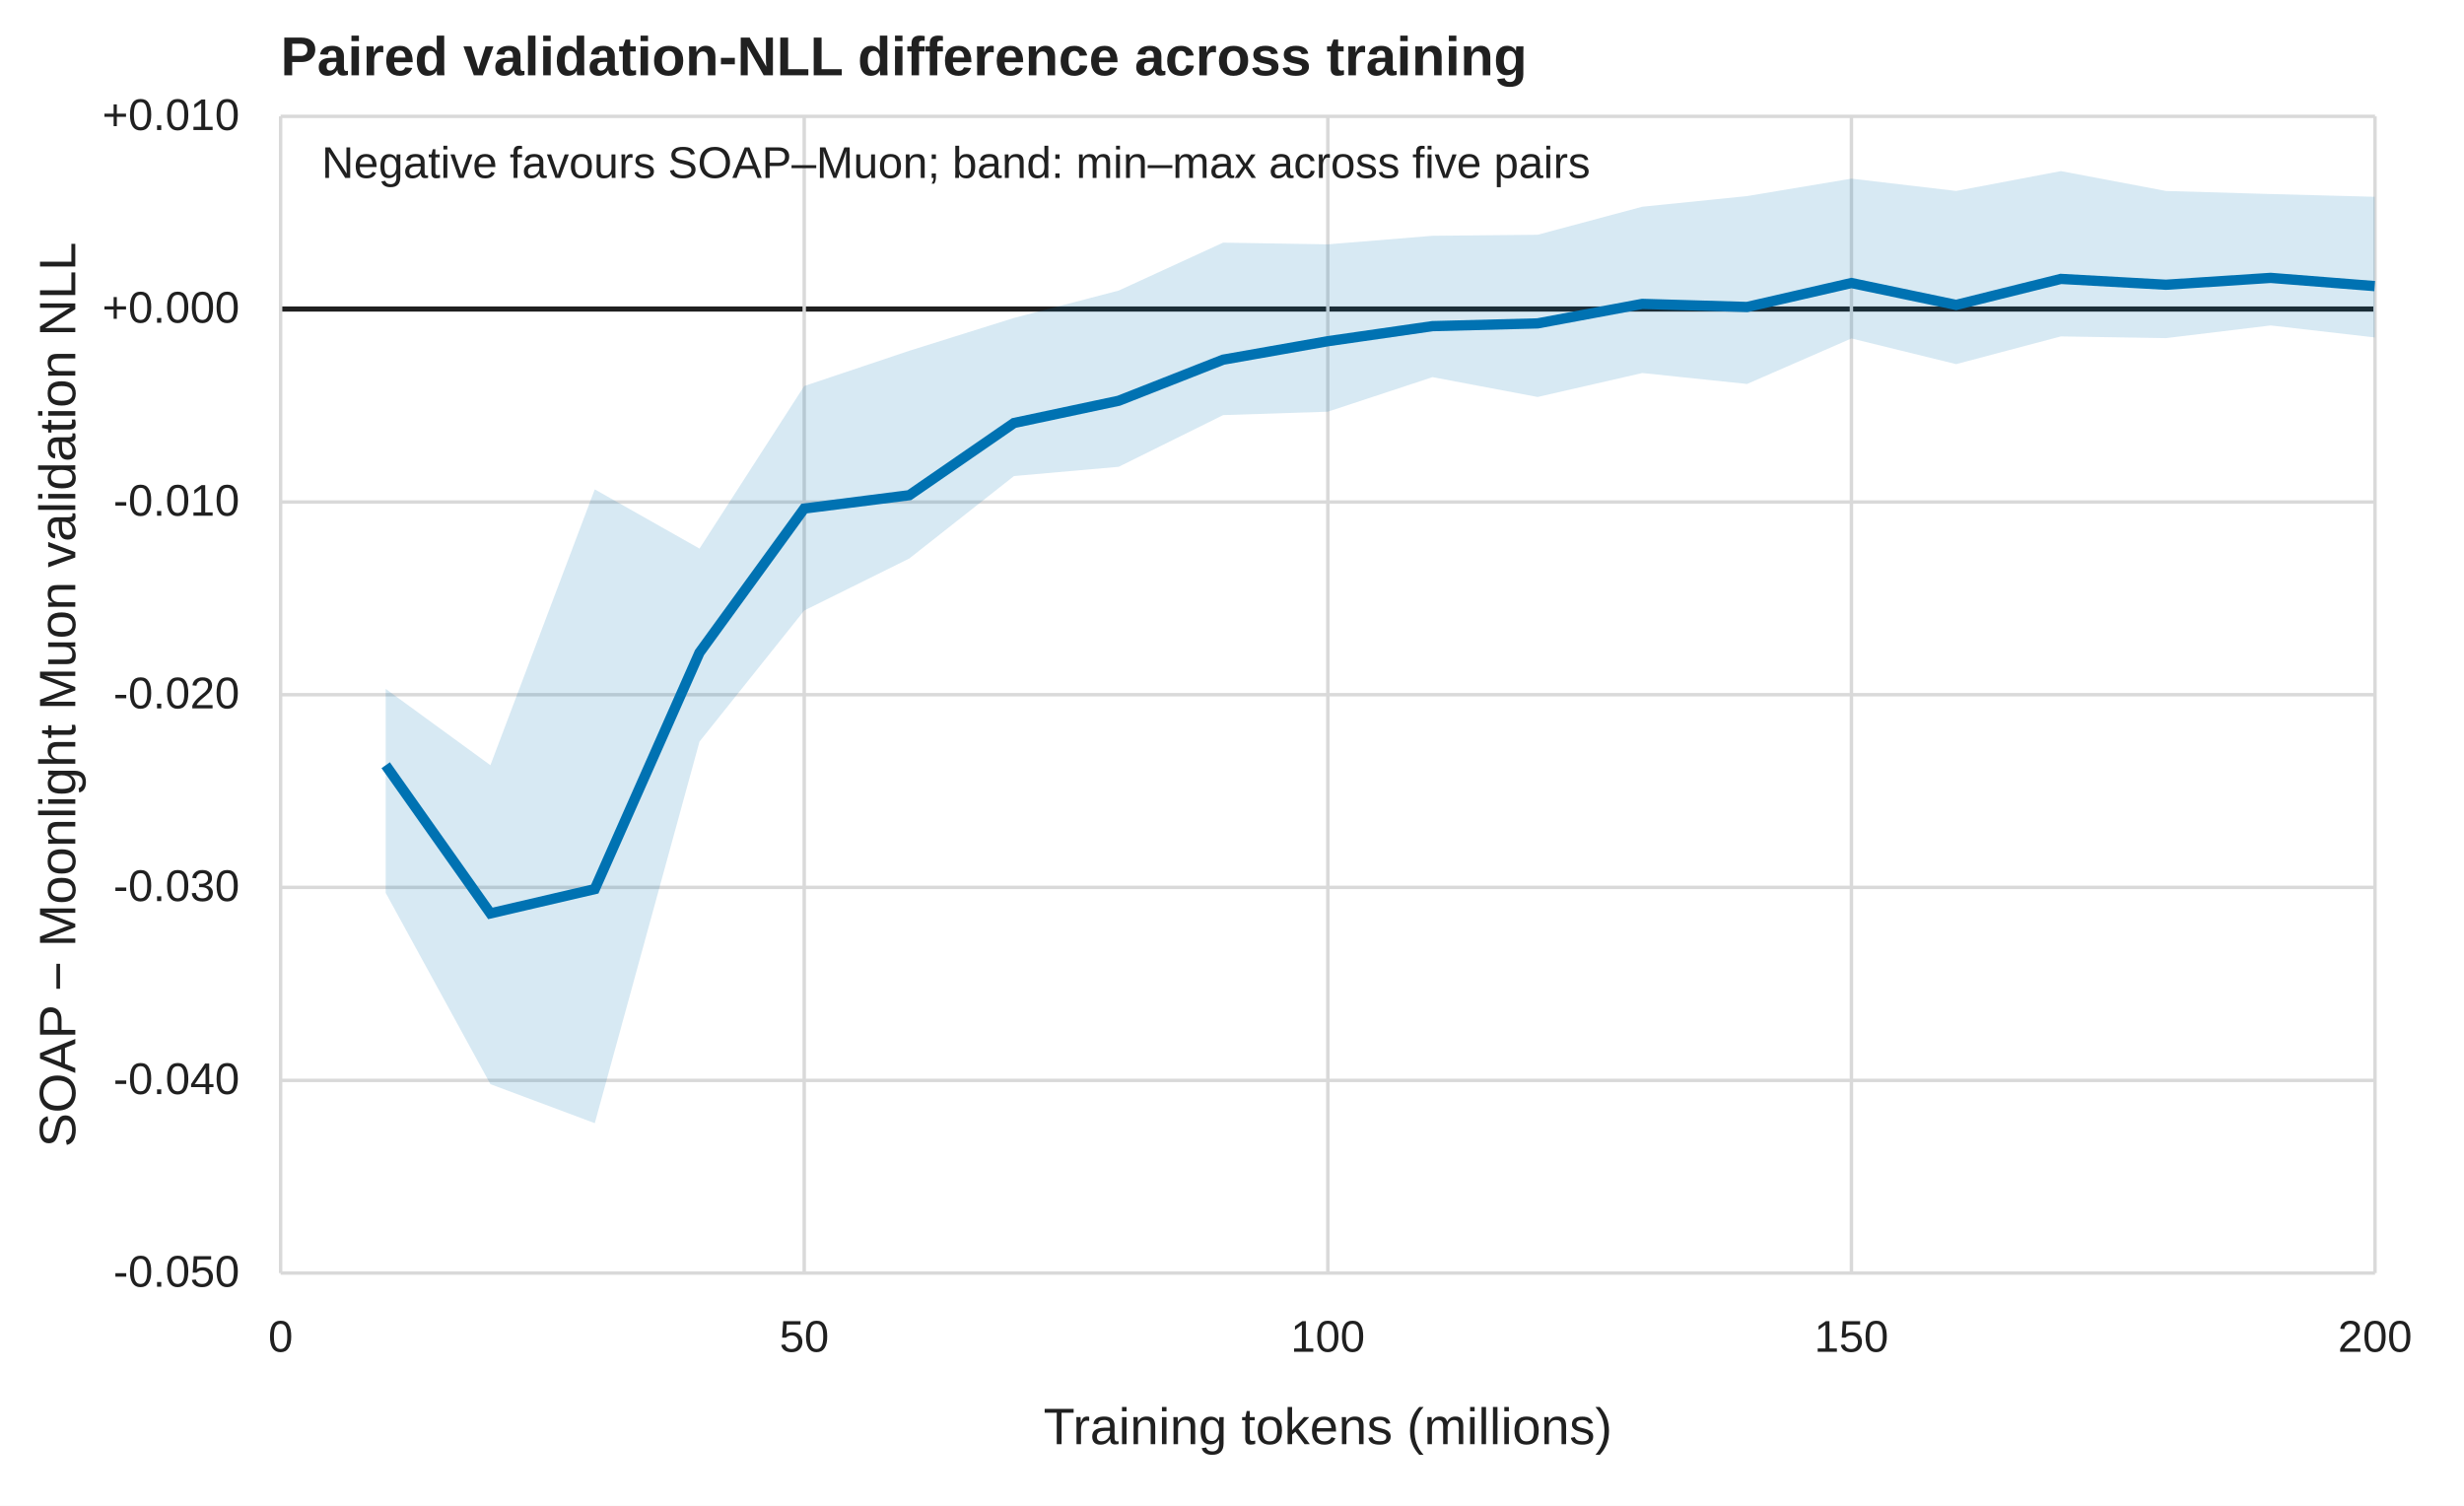
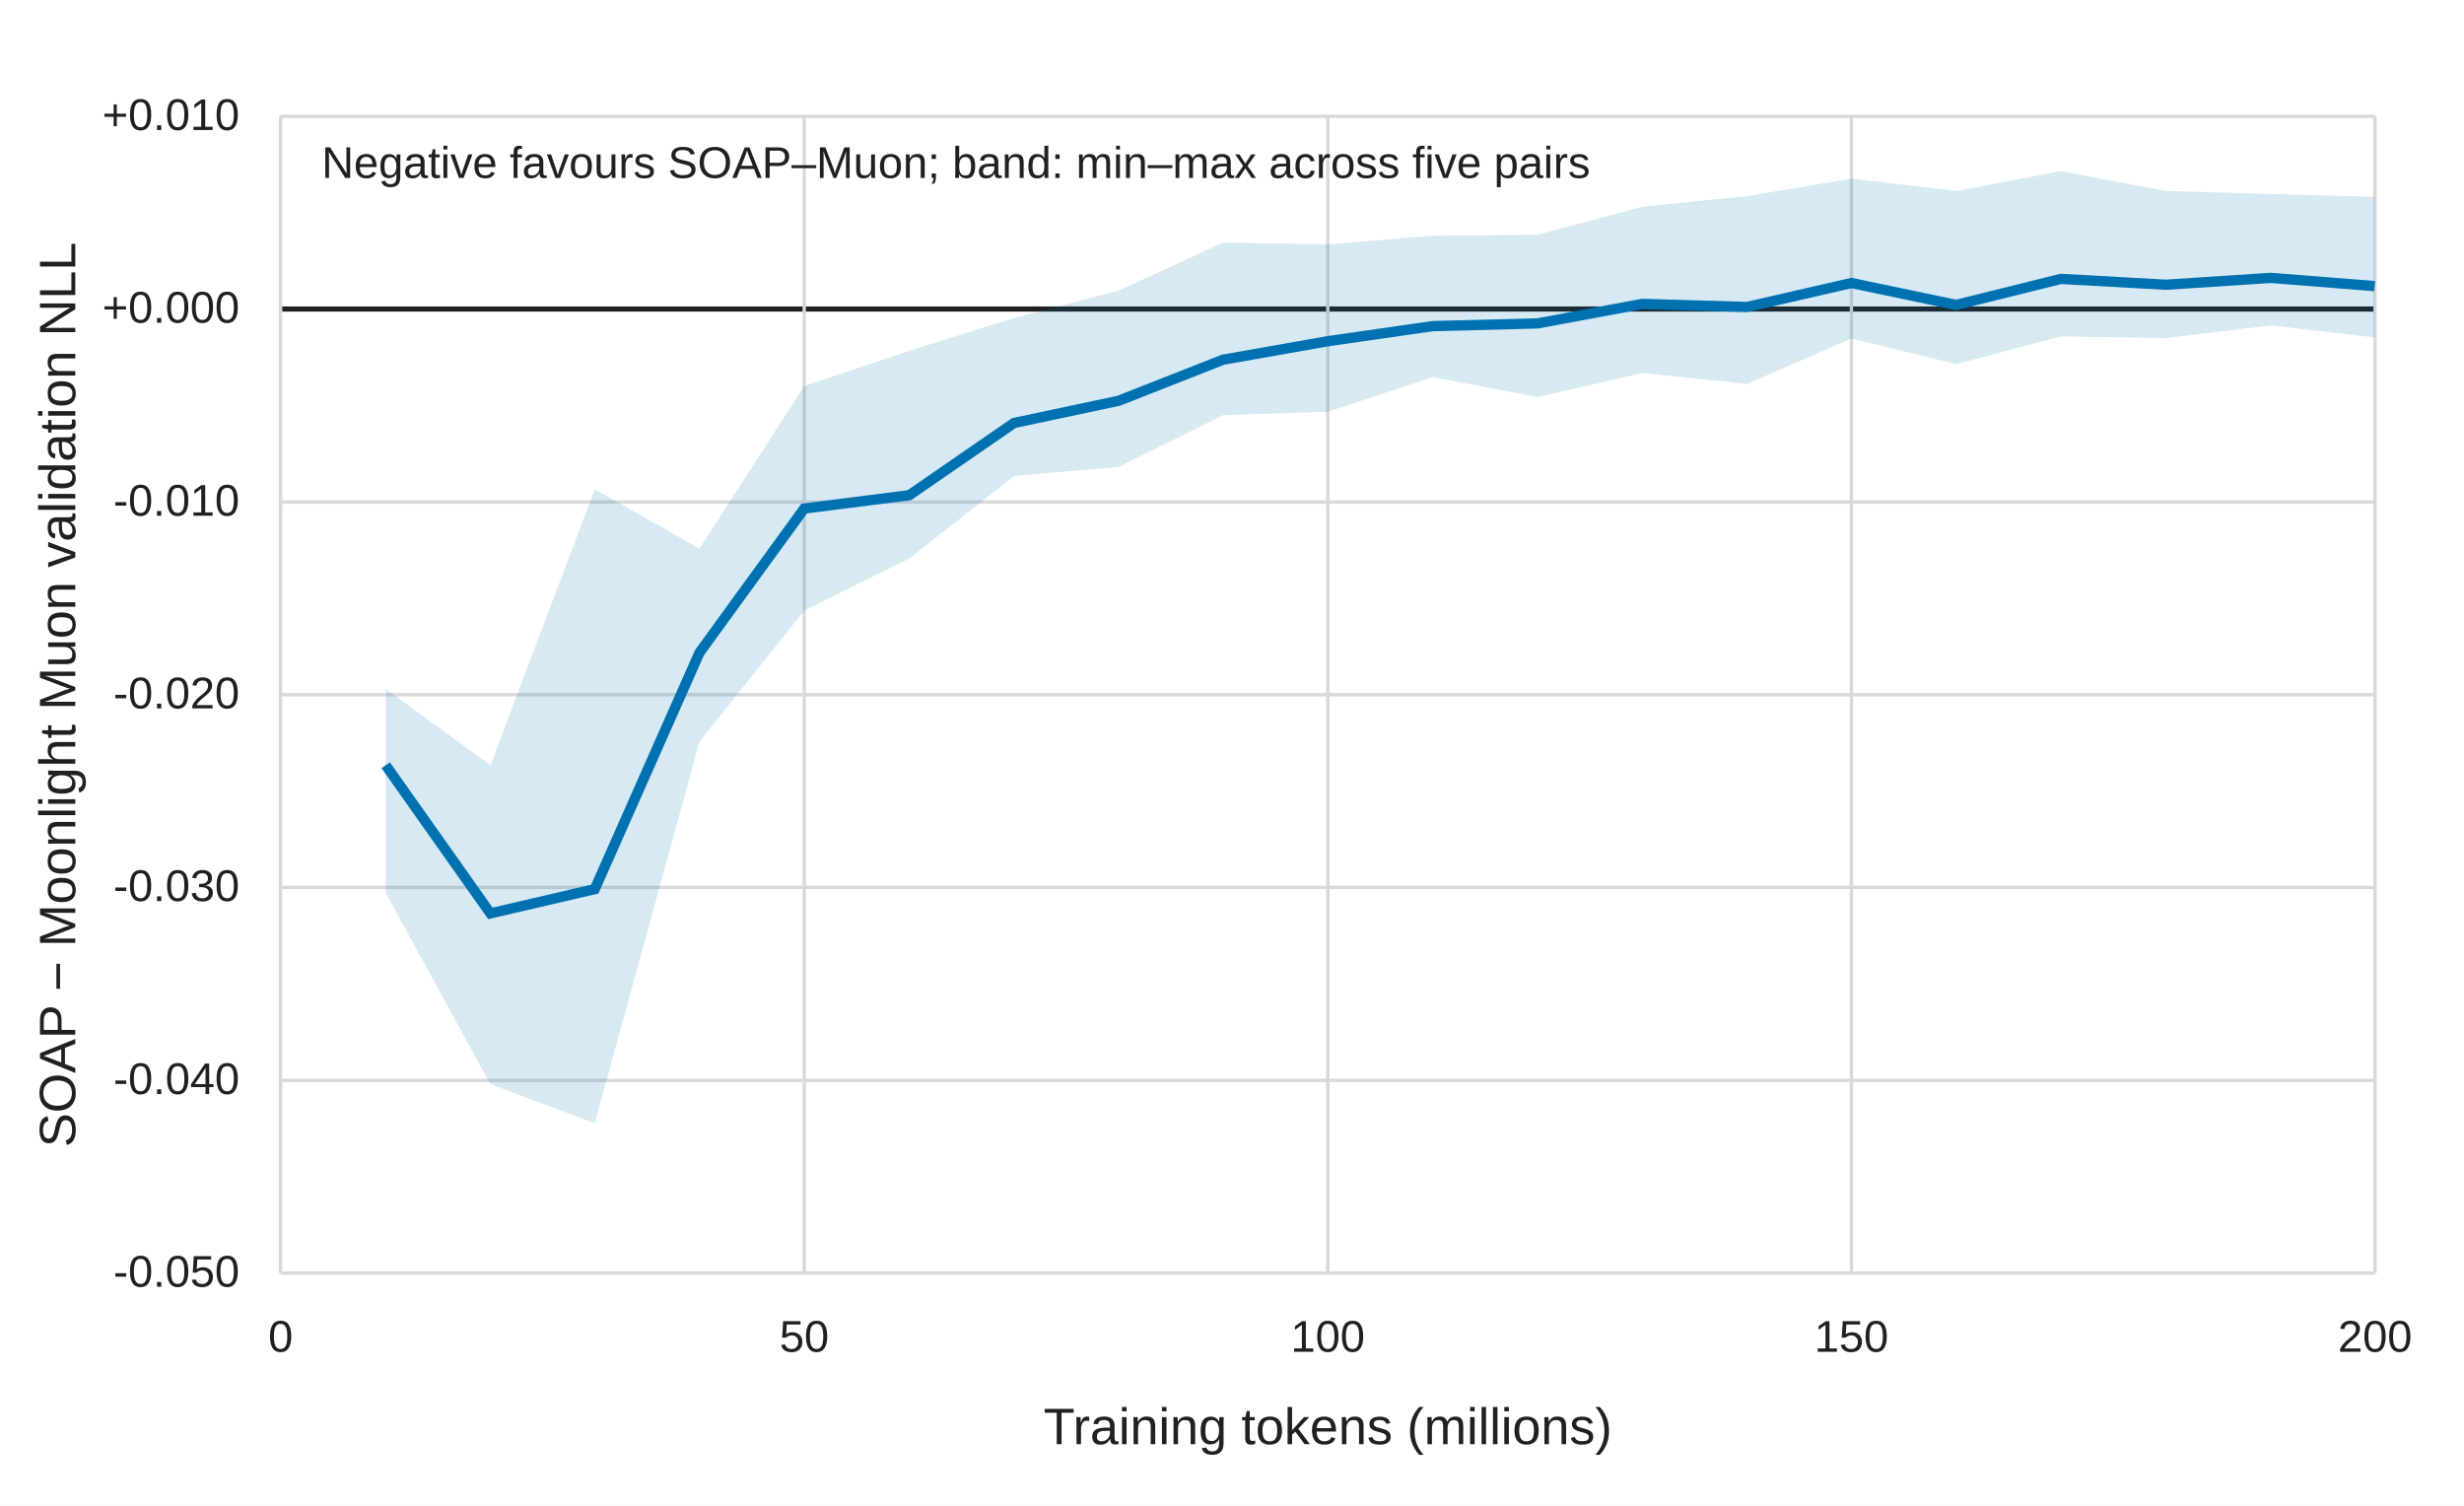
<svg xmlns="http://www.w3.org/2000/svg" width="720" height="440" viewBox="0 0 720 440">
  <style>.label { font: 15px Arial, Helvetica, sans-serif; fill: #202020; }.tick { font: 13px Arial, Helvetica, sans-serif; fill: #202020; }.legend { font: 13px Arial, Helvetica, sans-serif; fill: #202020; }.title { font: 600 16px Arial, Helvetica, sans-serif; fill: #202020; }</style>
  <rect width="720" height="440" fill="white" />
-   <text class="title" x="82" y="22">Paired validation-NLL difference across training</text>
  <line x1="82.0" y1="372.0" x2="694.0" y2="372.0" stroke="#D9D9D9" stroke-width="1" />
  <text class="tick" x="70.0" y="376.0" text-anchor="end">-0.050</text>
  <line x1="82.0" y1="315.7" x2="694.0" y2="315.7" stroke="#D9D9D9" stroke-width="1" />
  <text class="tick" x="70.0" y="319.7" text-anchor="end">-0.040</text>
  <line x1="82.0" y1="259.3" x2="694.0" y2="259.3" stroke="#D9D9D9" stroke-width="1" />
  <text class="tick" x="70.0" y="263.3" text-anchor="end">-0.030</text>
  <line x1="82.0" y1="203.0" x2="694.0" y2="203.0" stroke="#D9D9D9" stroke-width="1" />
  <text class="tick" x="70.0" y="207.0" text-anchor="end">-0.020</text>
  <line x1="82.0" y1="146.7" x2="694.0" y2="146.7" stroke="#D9D9D9" stroke-width="1" />
  <text class="tick" x="70.0" y="150.7" text-anchor="end">-0.010</text>
  <line x1="82.0" y1="90.3" x2="694.0" y2="90.3" stroke="#202020" stroke-width="1.5" />
  <text class="tick" x="70.0" y="94.3" text-anchor="end">+0.000</text>
  <line x1="82.0" y1="34.0" x2="694.0" y2="34.0" stroke="#D9D9D9" stroke-width="1" />
  <text class="tick" x="70.0" y="38.0" text-anchor="end">+0.010</text>
  <line x1="82.0" y1="34.0" x2="82.0" y2="372.0" stroke="#D9D9D9" />
  <text class="tick" x="82.0" y="395.0" text-anchor="middle">0</text>
  <line x1="235.0" y1="34.0" x2="235.0" y2="372.0" stroke="#D9D9D9" />
  <text class="tick" x="235.0" y="395.0" text-anchor="middle">50</text>
  <line x1="388.0" y1="34.0" x2="388.0" y2="372.0" stroke="#D9D9D9" />
  <text class="tick" x="388.0" y="395.0" text-anchor="middle">100</text>
  <line x1="541.0" y1="34.0" x2="541.0" y2="372.0" stroke="#D9D9D9" />
  <text class="tick" x="541.0" y="395.0" text-anchor="middle">150</text>
  <line x1="694.0" y1="34.0" x2="694.0" y2="372.0" stroke="#D9D9D9" />
  <text class="tick" x="694.0" y="395.0" text-anchor="middle">200</text>
  <polygon points="112.7,201.3 143.3,223.6 173.8,143.0 204.4,160.3 235.0,112.8 265.7,102.5 296.3,92.9 326.9,84.9 357.4,70.9 388.0,71.4 418.6,68.9 449.3,68.6 479.9,60.4 510.5,57.3 541.0,52.2 571.6,55.8 602.2,50.0 632.9,55.8 663.5,56.7 693.9,57.5 693.9,98.6 663.5,95.1 632.9,98.8 602.2,98.3 571.6,106.4 541.0,98.9 510.5,112.2 479.9,109.0 449.3,116.0 418.6,110.2 388.0,120.3 357.4,121.3 326.9,136.4 296.3,139.1 265.7,163.2 235.0,178.4 204.4,216.7 173.8,328.2 143.3,316.8 112.7,260.9" fill="#0072B2" opacity="0.16" />
  <polyline points="112.7,223.6 143.3,266.9 173.8,259.8 204.4,190.7 235.0,148.6 265.7,144.7 296.3,123.6 326.9,117.1 357.4,105.1 388.0,99.7 418.6,95.3 449.3,94.5 479.9,88.8 510.5,89.7 541.0,82.7 571.6,89.1 602.2,81.5 632.9,83.2 663.5,81.2 693.9,83.6" fill="none" stroke="#0072B2" stroke-width="3" />
  <text class="label" x="388.0" y="422" text-anchor="middle">Training tokens (millions)</text>
  <text class="label" transform="translate(22 203.0) rotate(-90)" text-anchor="middle">SOAP − Moonlight Muon validation NLL</text>
  <text class="legend" x="94.0" y="52.0">Negative favours SOAP–Muon; band: min–max across five pairs</text>
</svg>
